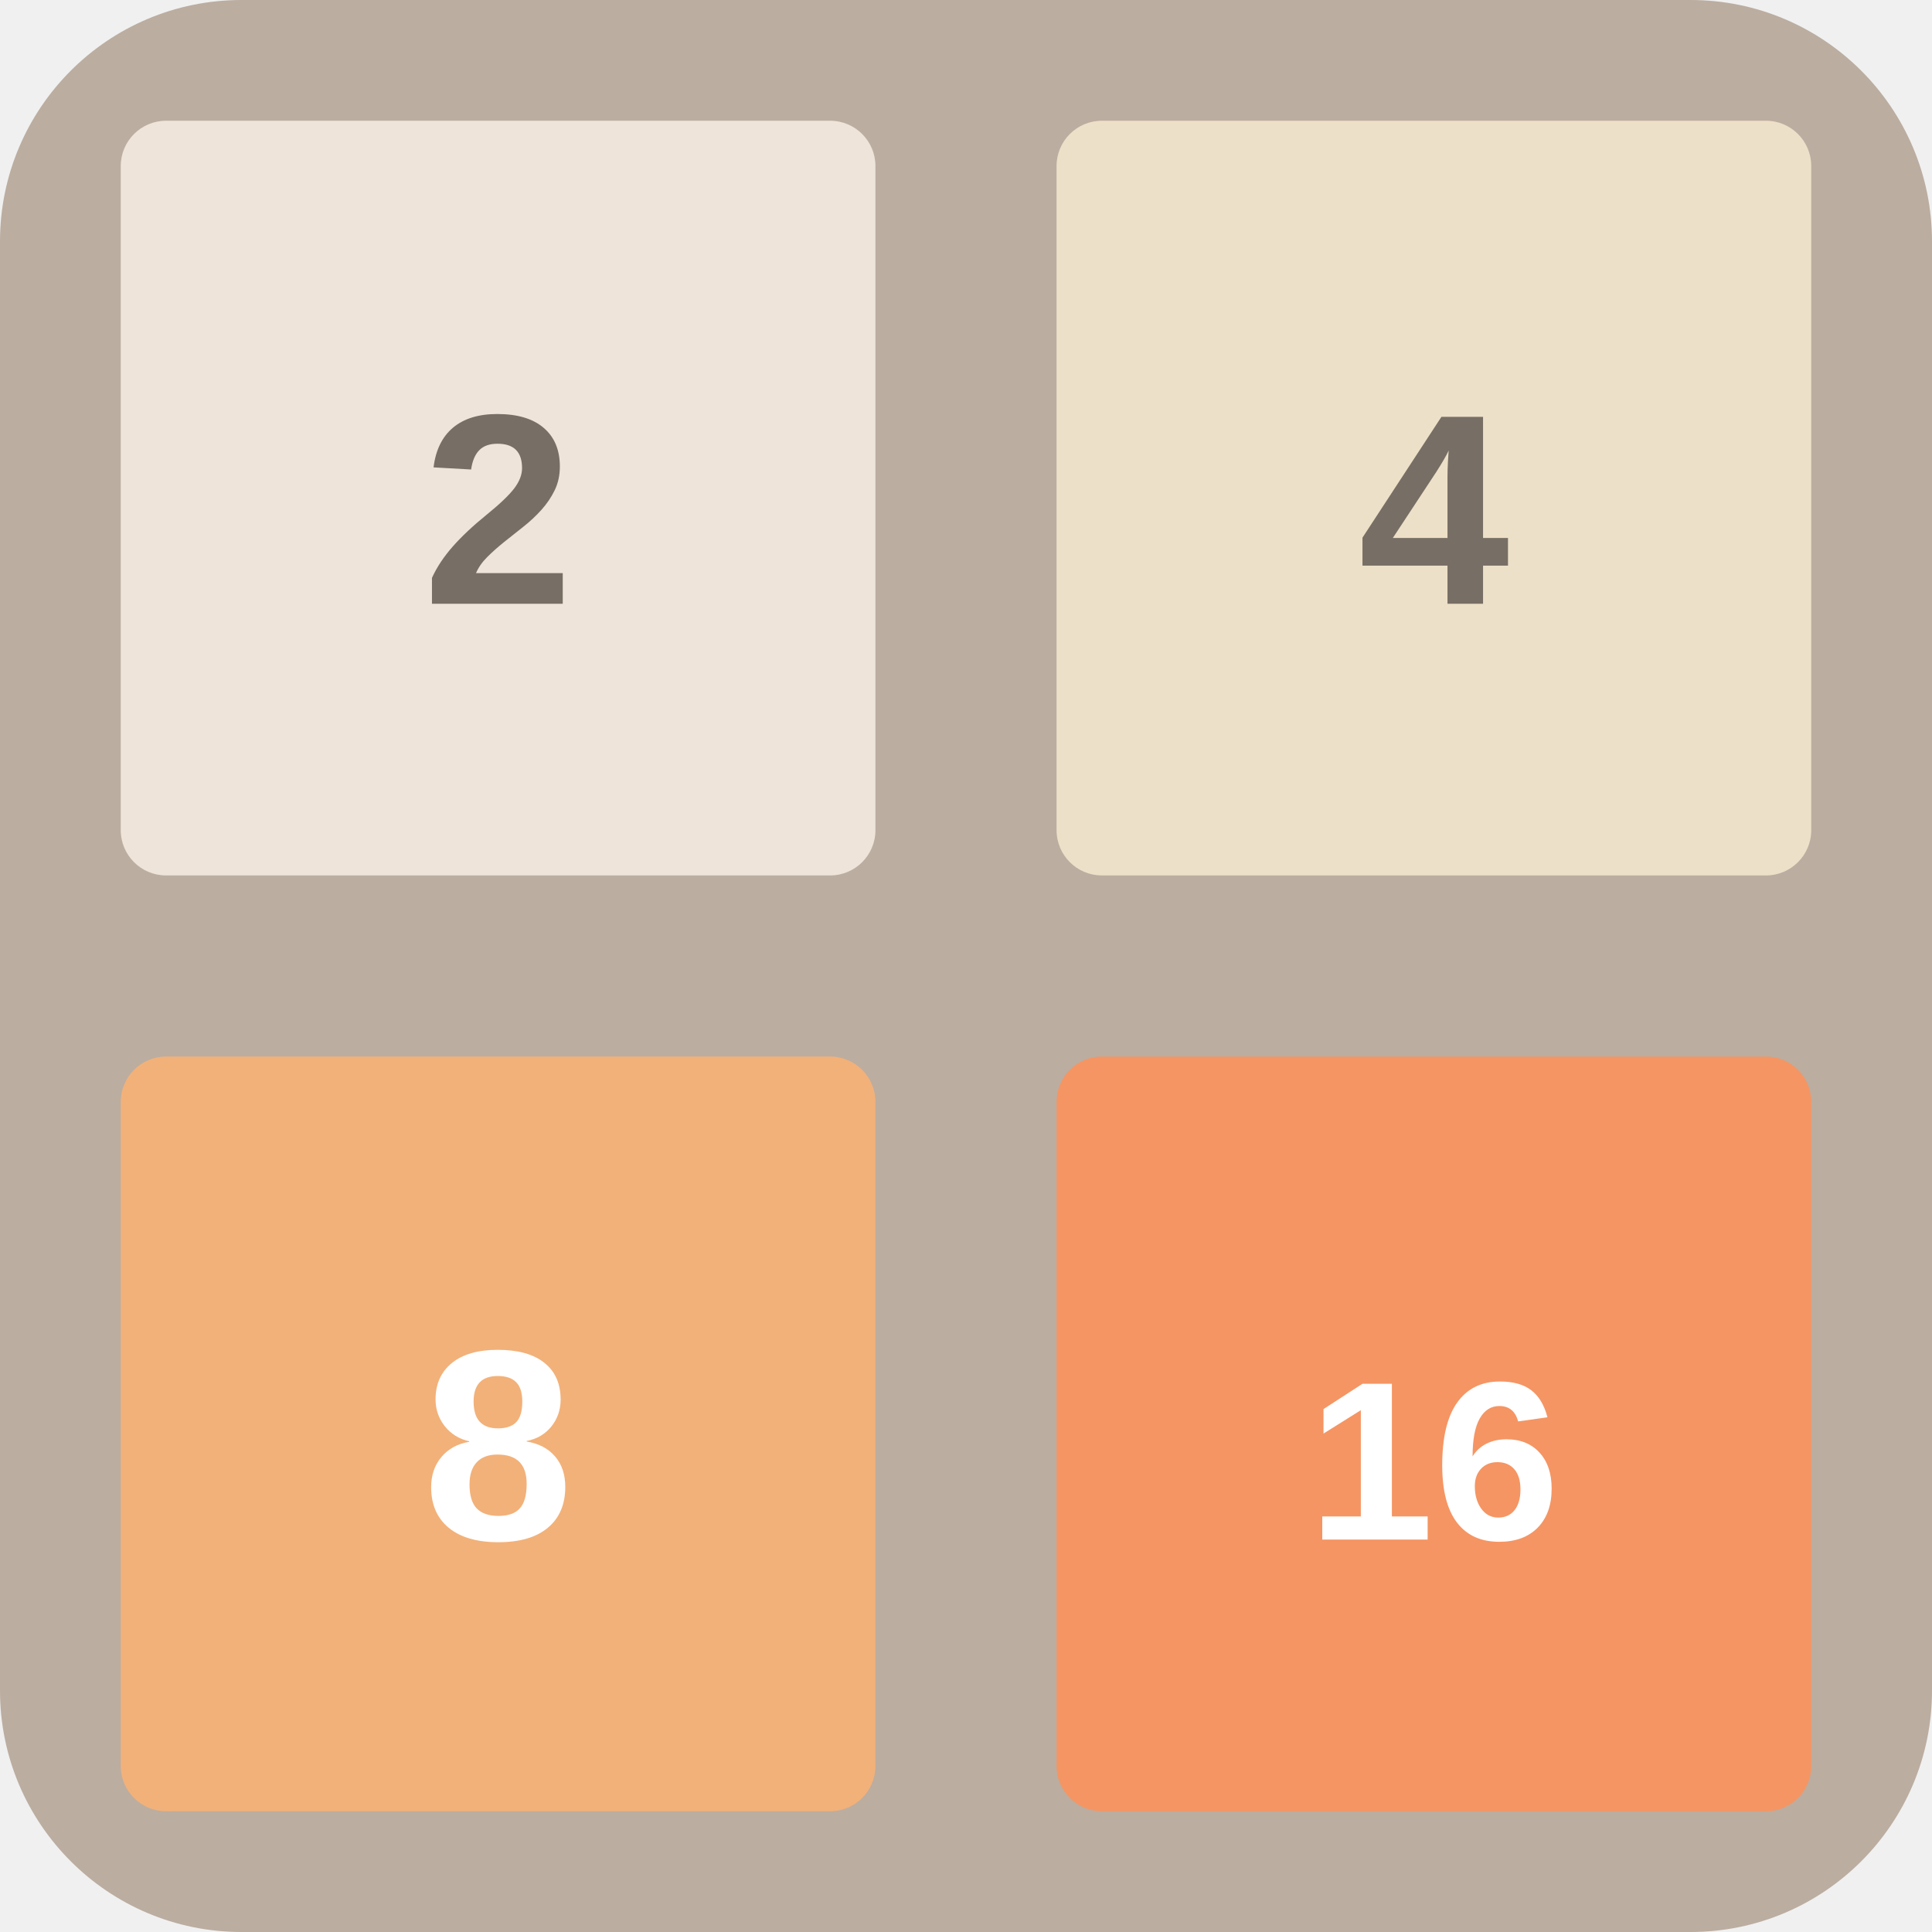
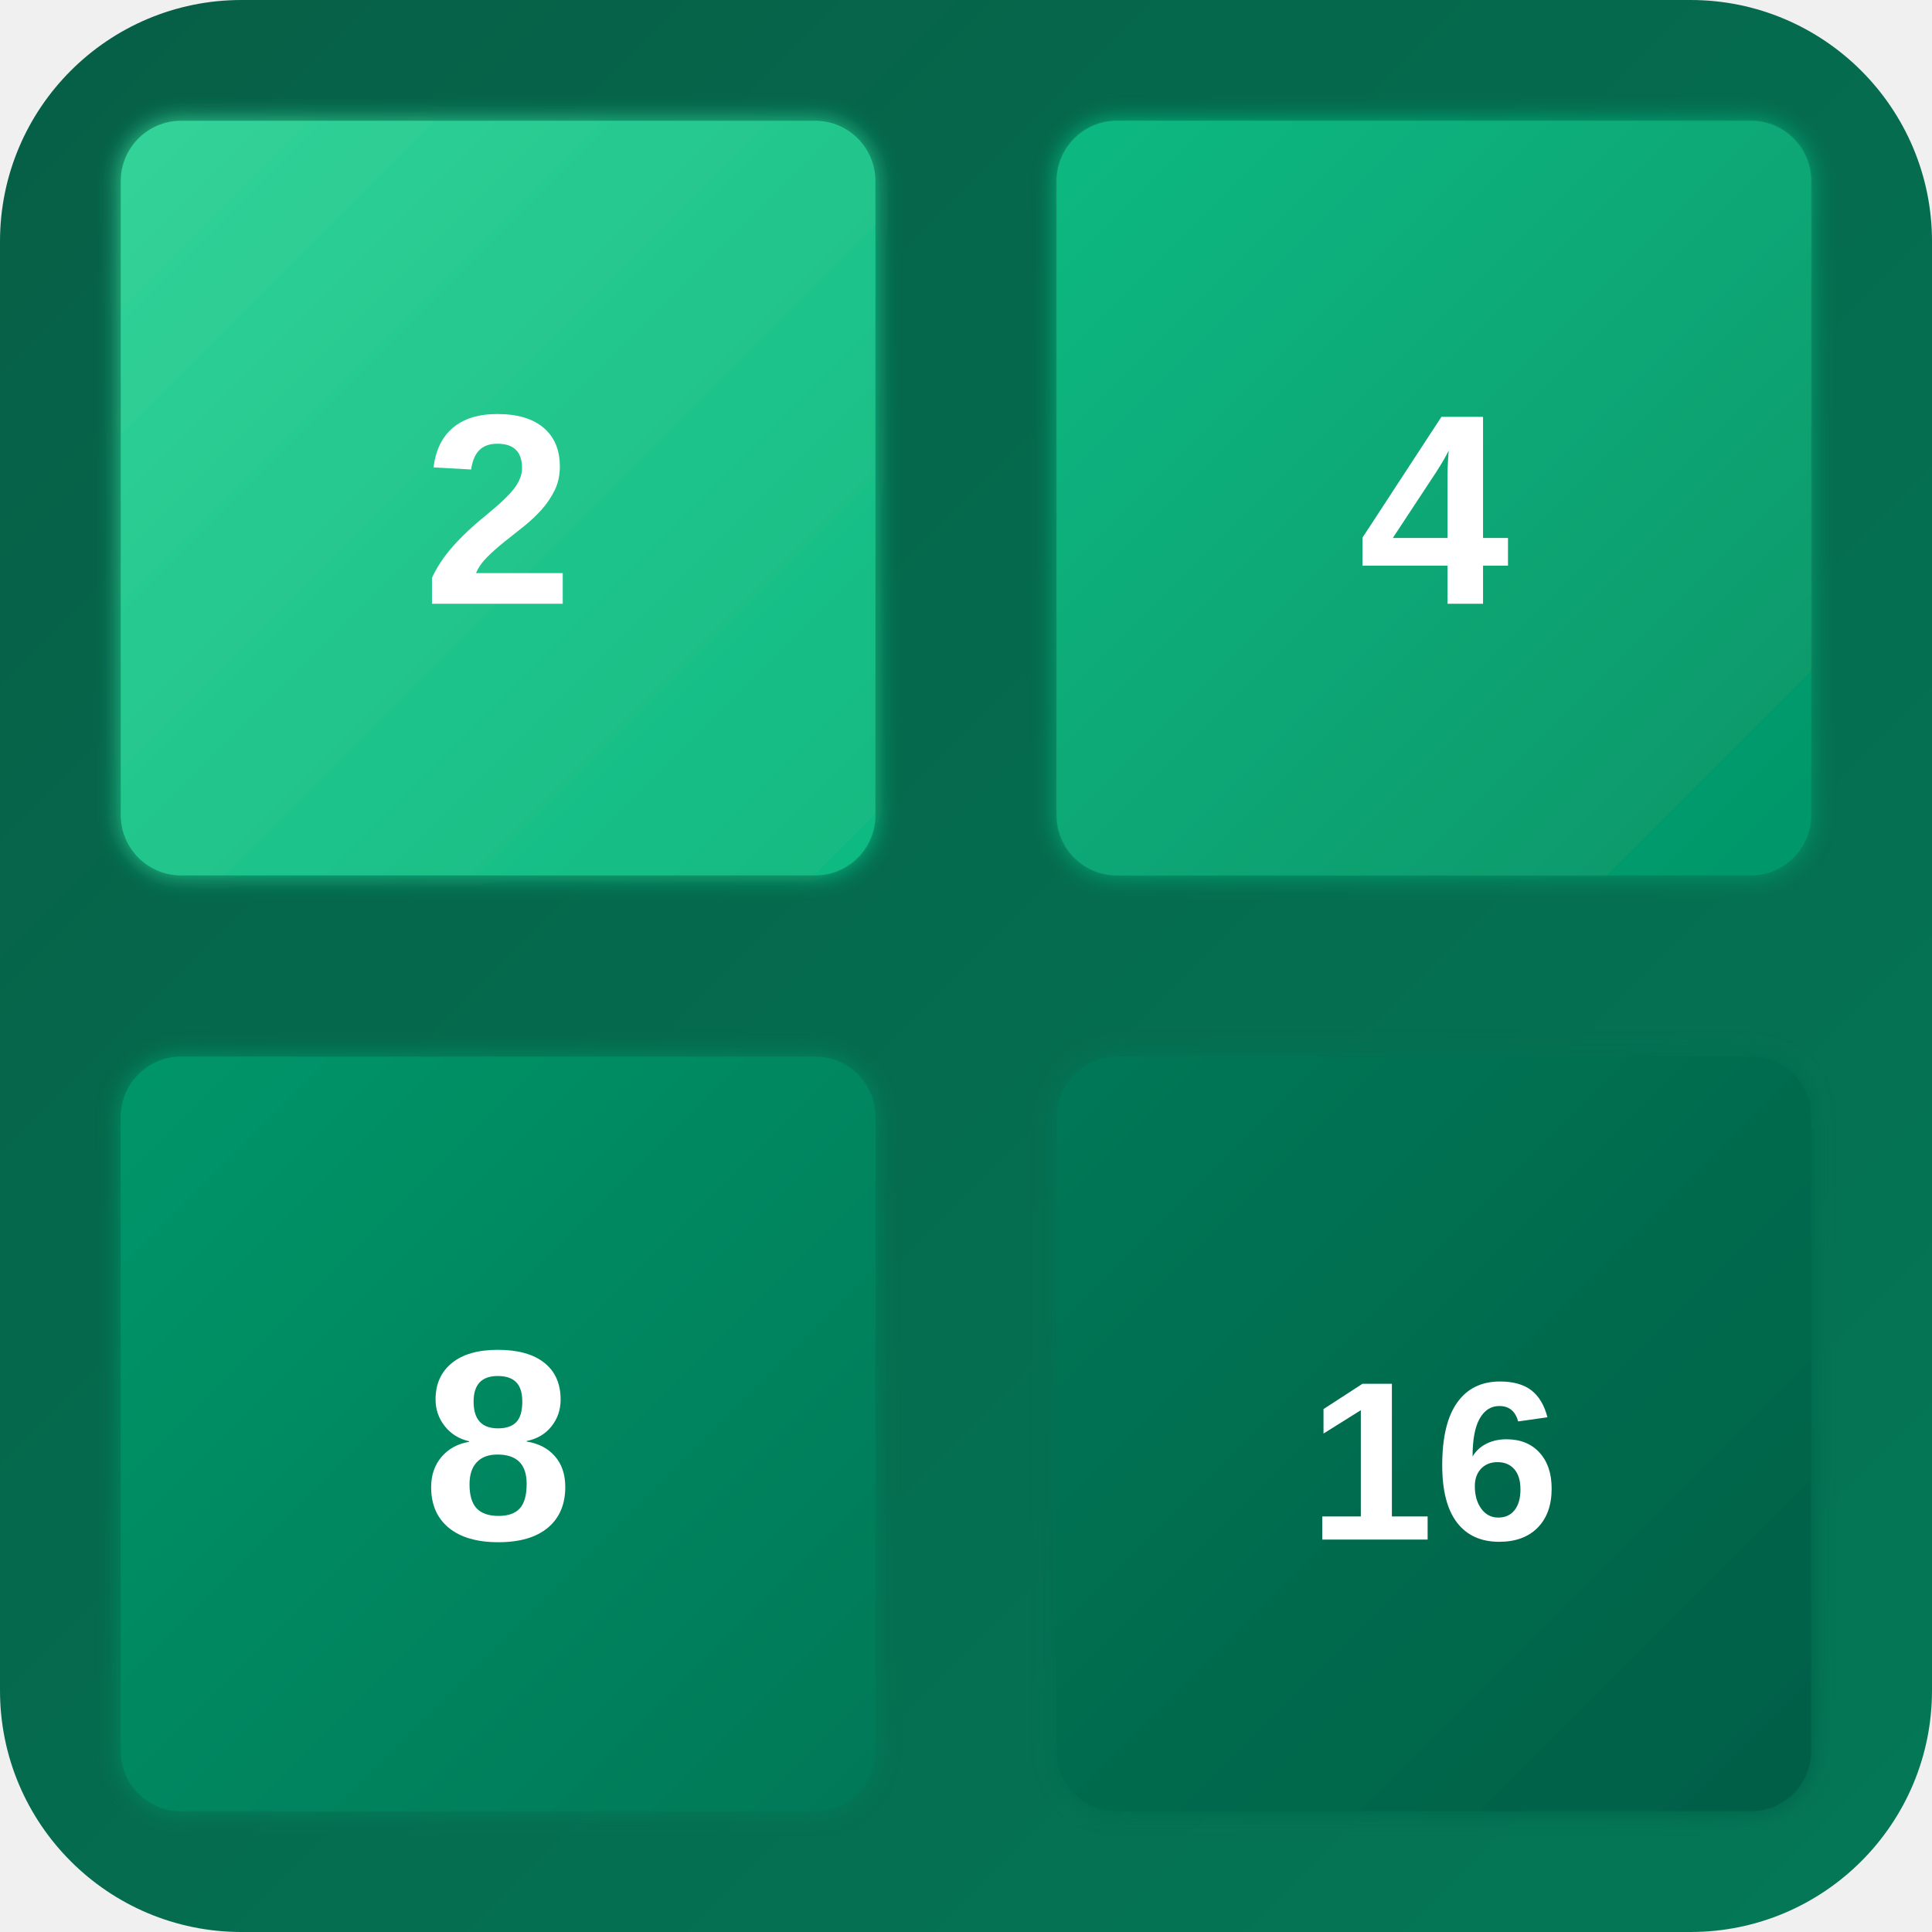
<svg xmlns="http://www.w3.org/2000/svg" viewBox="0 0 512 512">
-   <rect width="512" height="512" rx="64" fill="#BBADA0" />
-   <rect x="32" y="32" width="200" height="200" rx="12" fill="#EEE4DA" />
-   <rect x="280" y="32" width="200" height="200" rx="12" fill="#EDE0C8" />
-   <rect x="32" y="280" width="200" height="200" rx="12" fill="#F2B179" />
-   <rect x="280" y="280" width="200" height="200" rx="12" fill="#F59563" />
-   <text x="132" y="160" text-anchor="middle" font-family="Arial, sans-serif" font-size="72" font-weight="bold" fill="#776E65">2</text>
-   <text x="380" y="160" text-anchor="middle" font-family="Arial, sans-serif" font-size="72" font-weight="bold" fill="#776E65">4</text>
+   <defs>
+     <linearGradient id="bgGrad" x1="0%" y1="0%" x2="100%" y2="100%">
+       <stop offset="0%" style="stop-color:#065F46" />
+       <stop offset="100%" style="stop-color:#047857" />
+     </linearGradient>
+     <linearGradient id="tile1" x1="0%" y1="0%" x2="100%" y2="100%">
+       <stop offset="0%" style="stop-color:#34D399" />
+       <stop offset="100%" style="stop-color:#10B981" />
+     </linearGradient>
+     <linearGradient id="tile2" x1="0%" y1="0%" x2="100%" y2="100%">
+       <stop offset="0%" style="stop-color:#10B981" />
+       <stop offset="100%" style="stop-color:#059669" />
+     </linearGradient>
+     <linearGradient id="tile3" x1="0%" y1="0%" x2="100%" y2="100%">
+       <stop offset="0%" style="stop-color:#059669" />
+       <stop offset="100%" style="stop-color:#047857" />
+     </linearGradient>
+     <linearGradient id="tile4" x1="0%" y1="0%" x2="100%" y2="100%">
+       <stop offset="0%" style="stop-color:#047857" />
+       <stop offset="100%" style="stop-color:#065F46" />
+     </linearGradient>
+     <filter id="glow">
+       <feGaussianBlur stdDeviation="3" result="coloredBlur" />
+       <feMerge>
+         <feMergeNode in="coloredBlur" />
+         <feMergeNode in="SourceGraphic" />
+       </feMerge>
+     </filter>
+   </defs>
+   <rect width="512" height="512" rx="64" fill="url(#bgGrad)" />
+   <rect x="32" y="32" width="200" height="200" rx="16" fill="url(#tile1)" filter="url(#glow)" />
+   <rect x="280" y="32" width="200" height="200" rx="16" fill="url(#tile2)" filter="url(#glow)" />
+   <rect x="32" y="280" width="200" height="200" rx="16" fill="url(#tile3)" filter="url(#glow)" />
+   <rect x="280" y="280" width="200" height="200" rx="16" fill="url(#tile4)" filter="url(#glow)" />
+   <text x="132" y="160" text-anchor="middle" font-family="Arial, sans-serif" font-size="72" font-weight="bold" fill="#FFF">2</text>
+   <text x="380" y="160" text-anchor="middle" font-family="Arial, sans-serif" font-size="72" font-weight="bold" fill="#FFF">4</text>
  <text x="132" y="408" text-anchor="middle" font-family="Arial, sans-serif" font-size="72" font-weight="bold" fill="#FFF">8</text>
  <text x="380" y="408" text-anchor="middle" font-family="Arial, sans-serif" font-size="60" font-weight="bold" fill="#FFF">16</text>
</svg>
